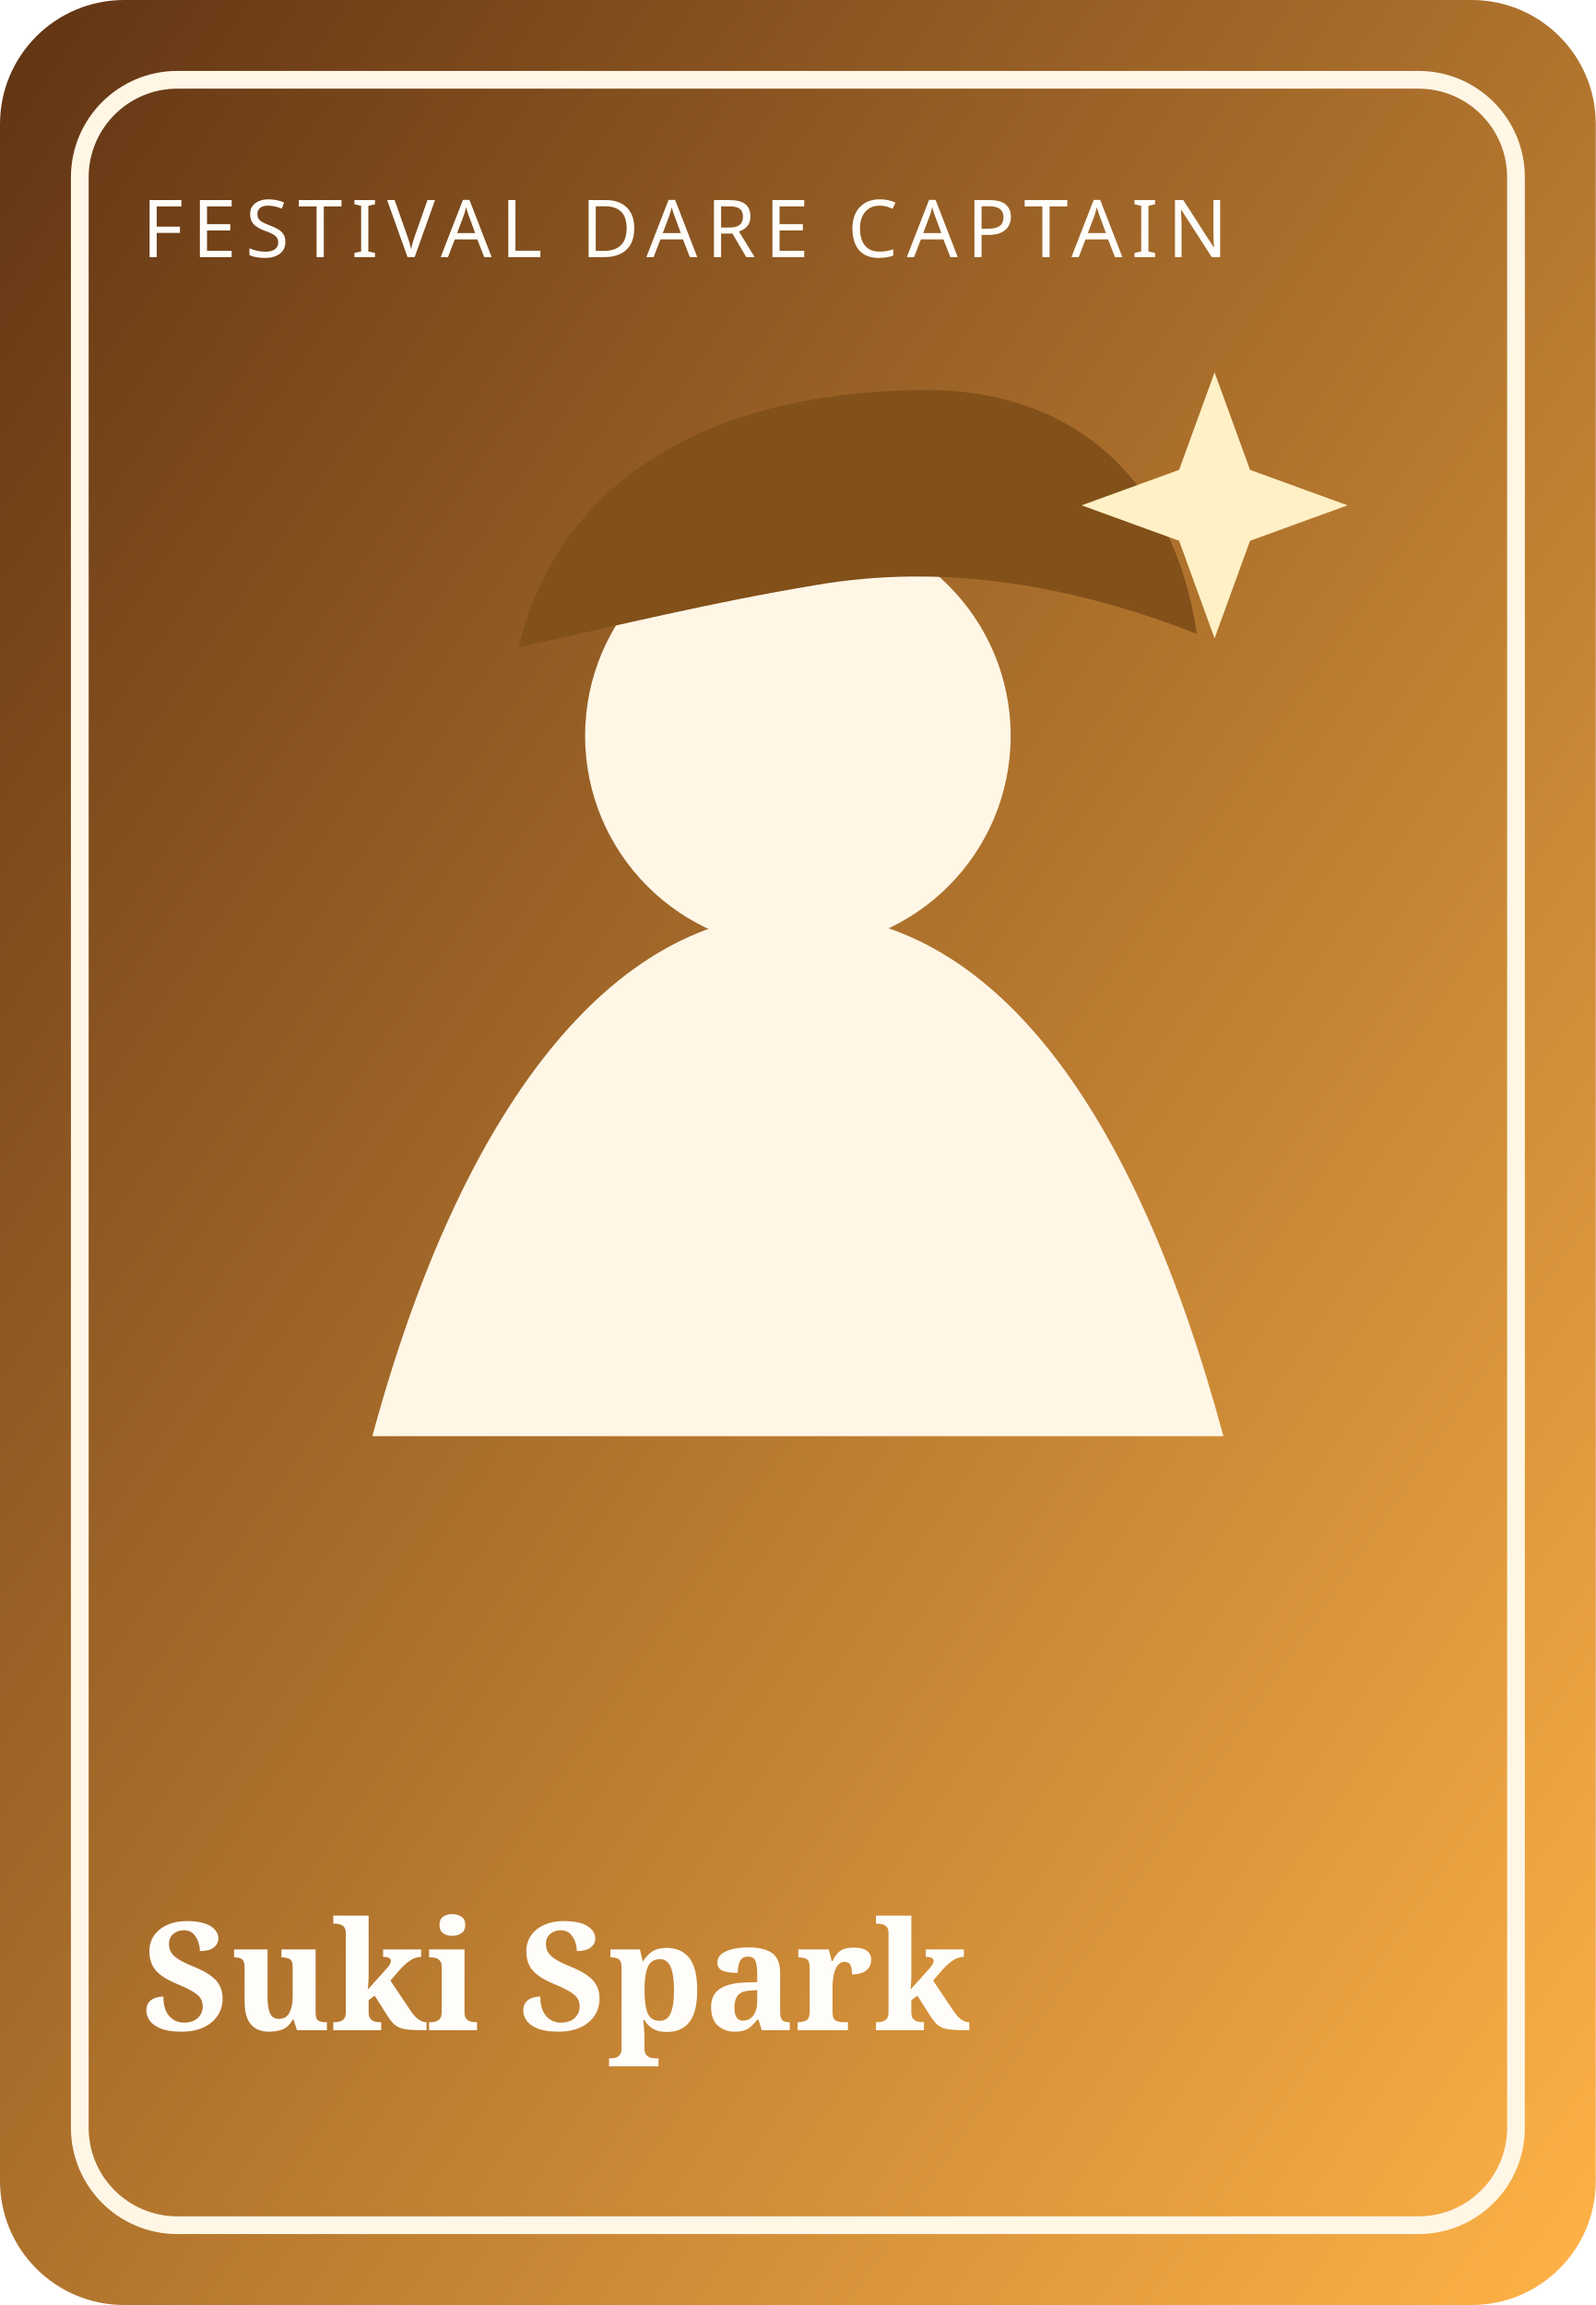
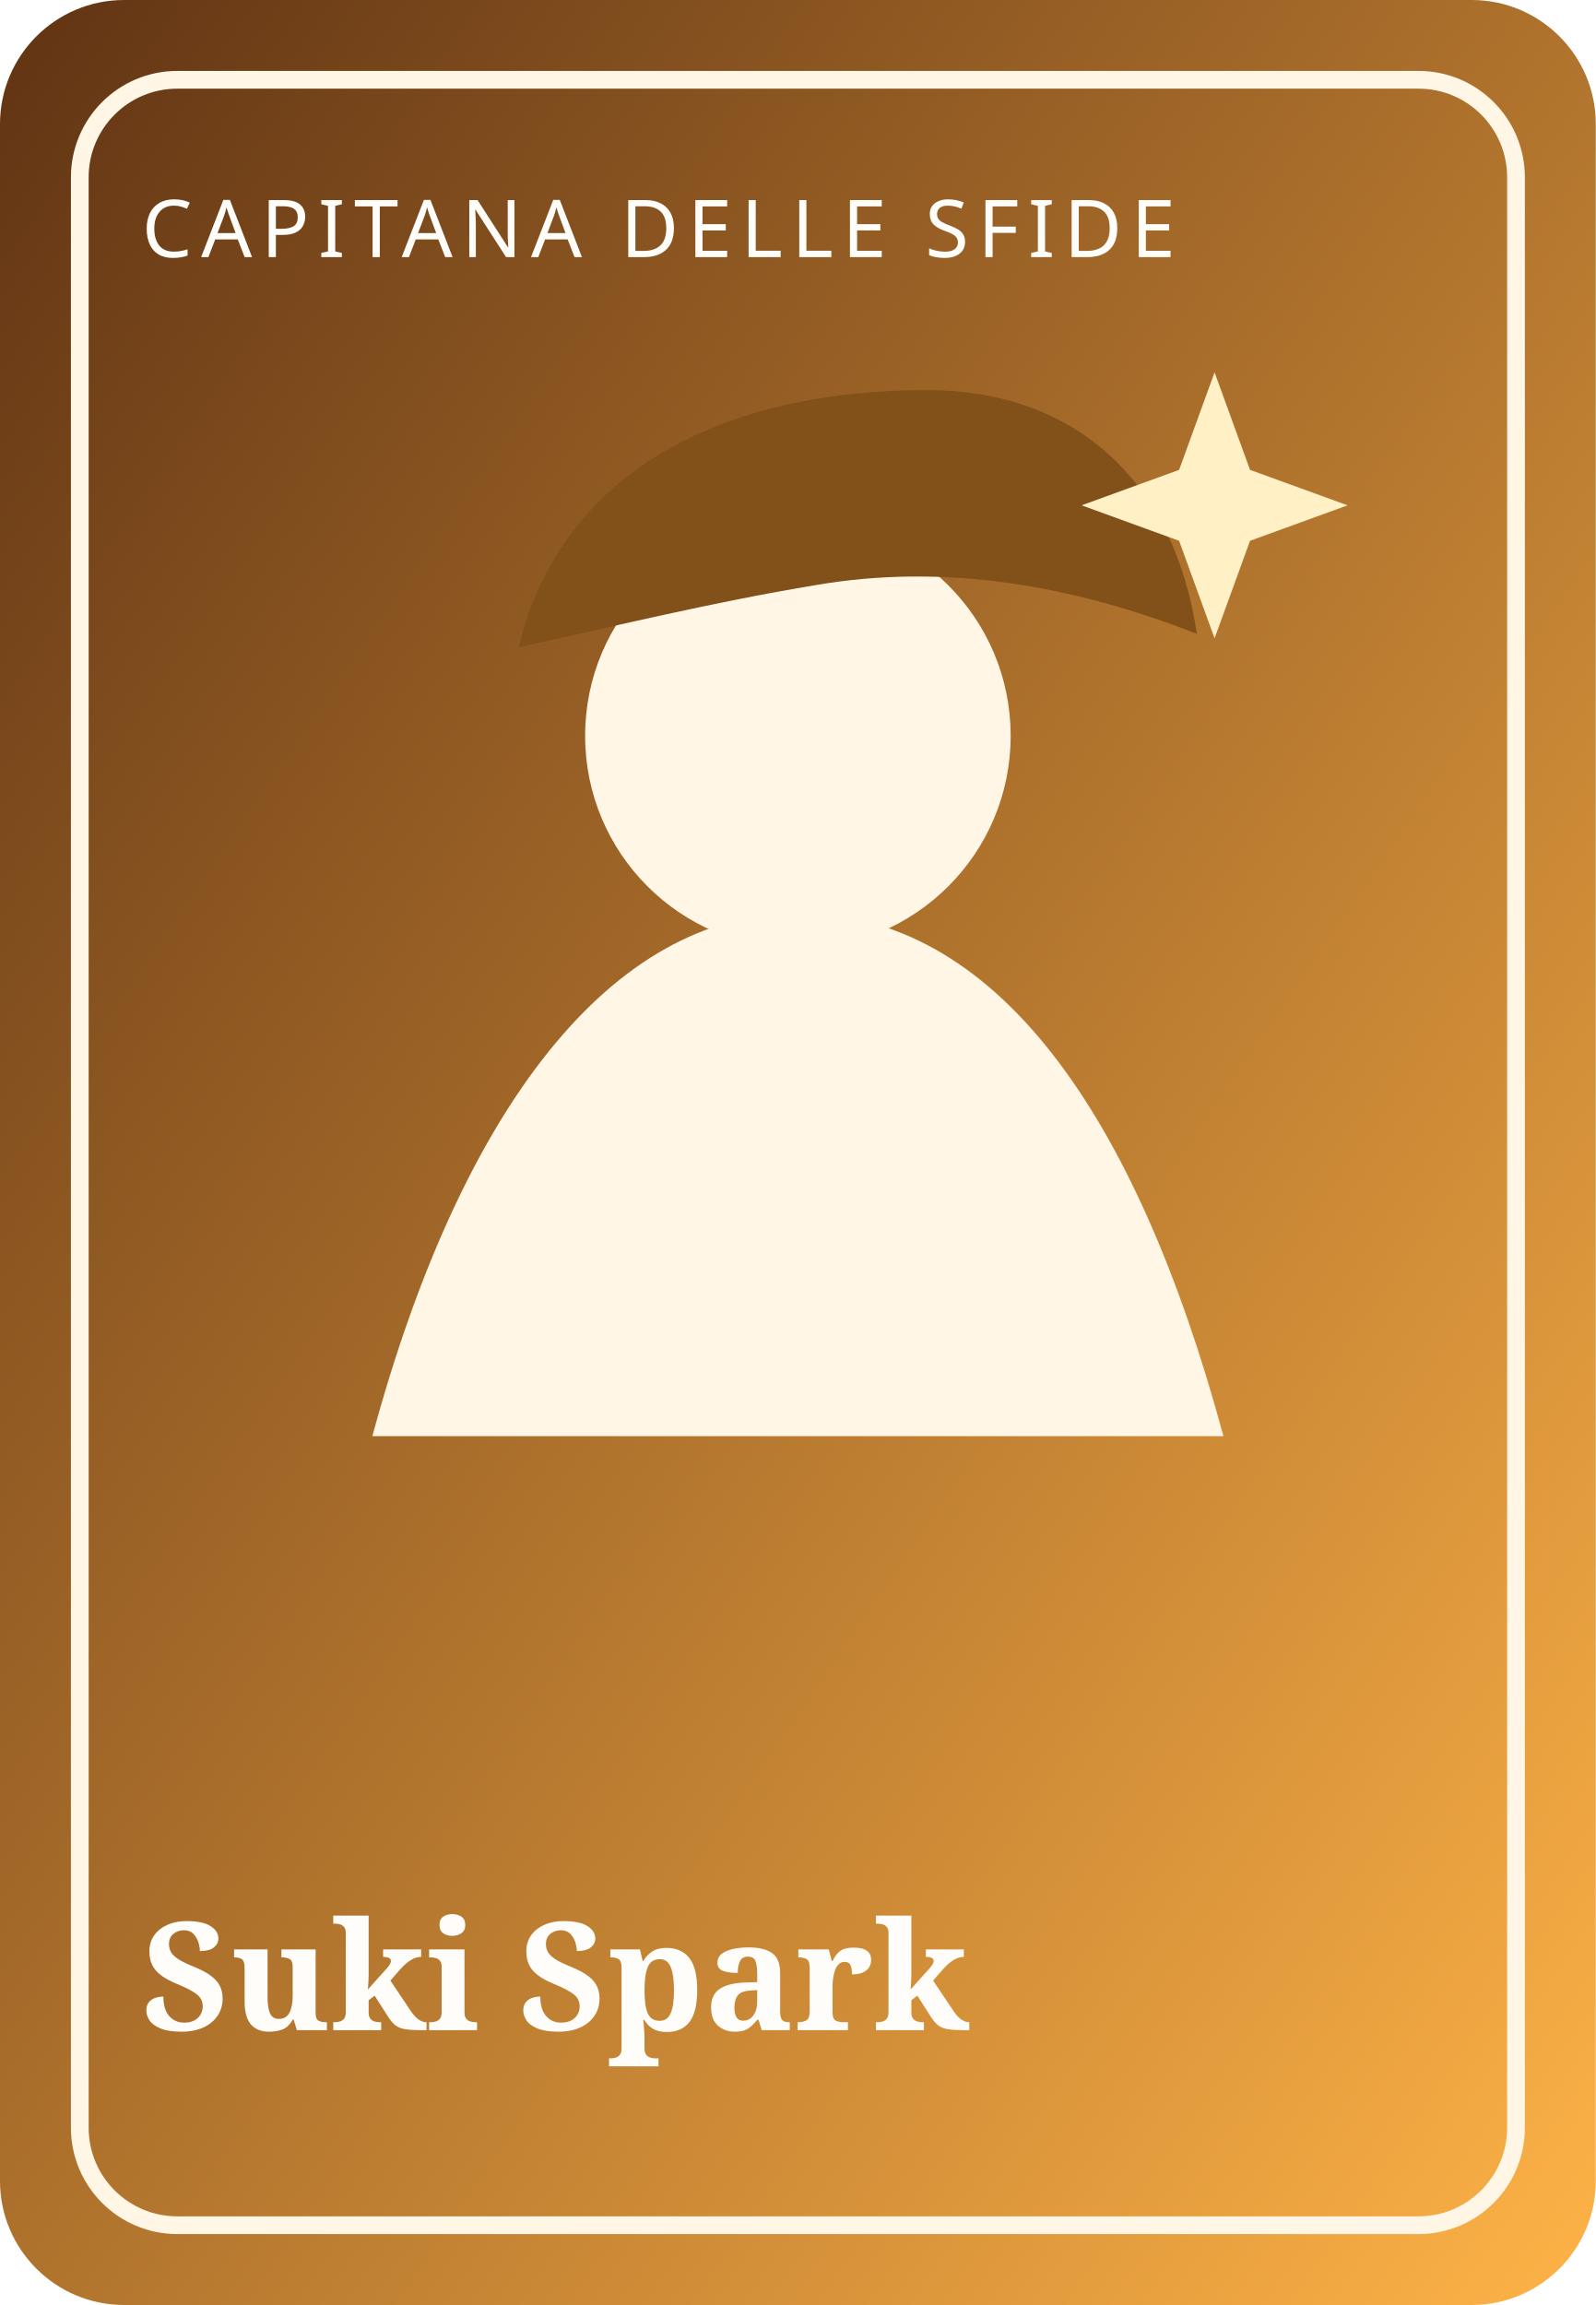
<svg xmlns="http://www.w3.org/2000/svg" viewBox="0 0 360 520">
  <defs>
    <linearGradient id="g" x1="0%" y1="0%" x2="100%" y2="100%">
      <stop offset="0%" stop-color="#603313" />
      <stop offset="100%" stop-color="#ffb347" />
    </linearGradient>
  </defs>
  <rect width="360" height="520" rx="28" fill="url(#g)" />
  <rect x="18" y="18" width="324" height="484" rx="22" fill="none" stroke="#fff6e6" stroke-width="4" />
  <path d="M84 324c20-74 54-118 96-118 44 0 76 44 96 118" fill="#fff6e6" />
  <circle cx="180" cy="166" r="48" fill="#fff6e6" />
  <path d="M117 146c10-41 48-58 92-58 34 0 56 21 61 55-28-11-57-16-86-11-24 4-44 9-67 14z" fill="#825019" />
  <path d="M274 84l8 22 22 8-22 8-8 22-8-22-22-8 22-8z" fill="#fff0c5" />
-   <text x="32" y="58" font-size="18" fill="#fffdf9" font-family="'Trebuchet MS', sans-serif" letter-spacing="2">FESTIVAL DARE CAPTAIN</text>
+   <text x="32" y="58" font-size="18" fill="#fffdf9" font-family="'Trebuchet MS', sans-serif" letter-spacing="2">CAPITANA DELLE SFIDE</text>
  <text x="32" y="458" font-size="34" fill="#fffdf9" font-family="Georgia, serif" font-weight="700">Suki Spark</text>
</svg>
